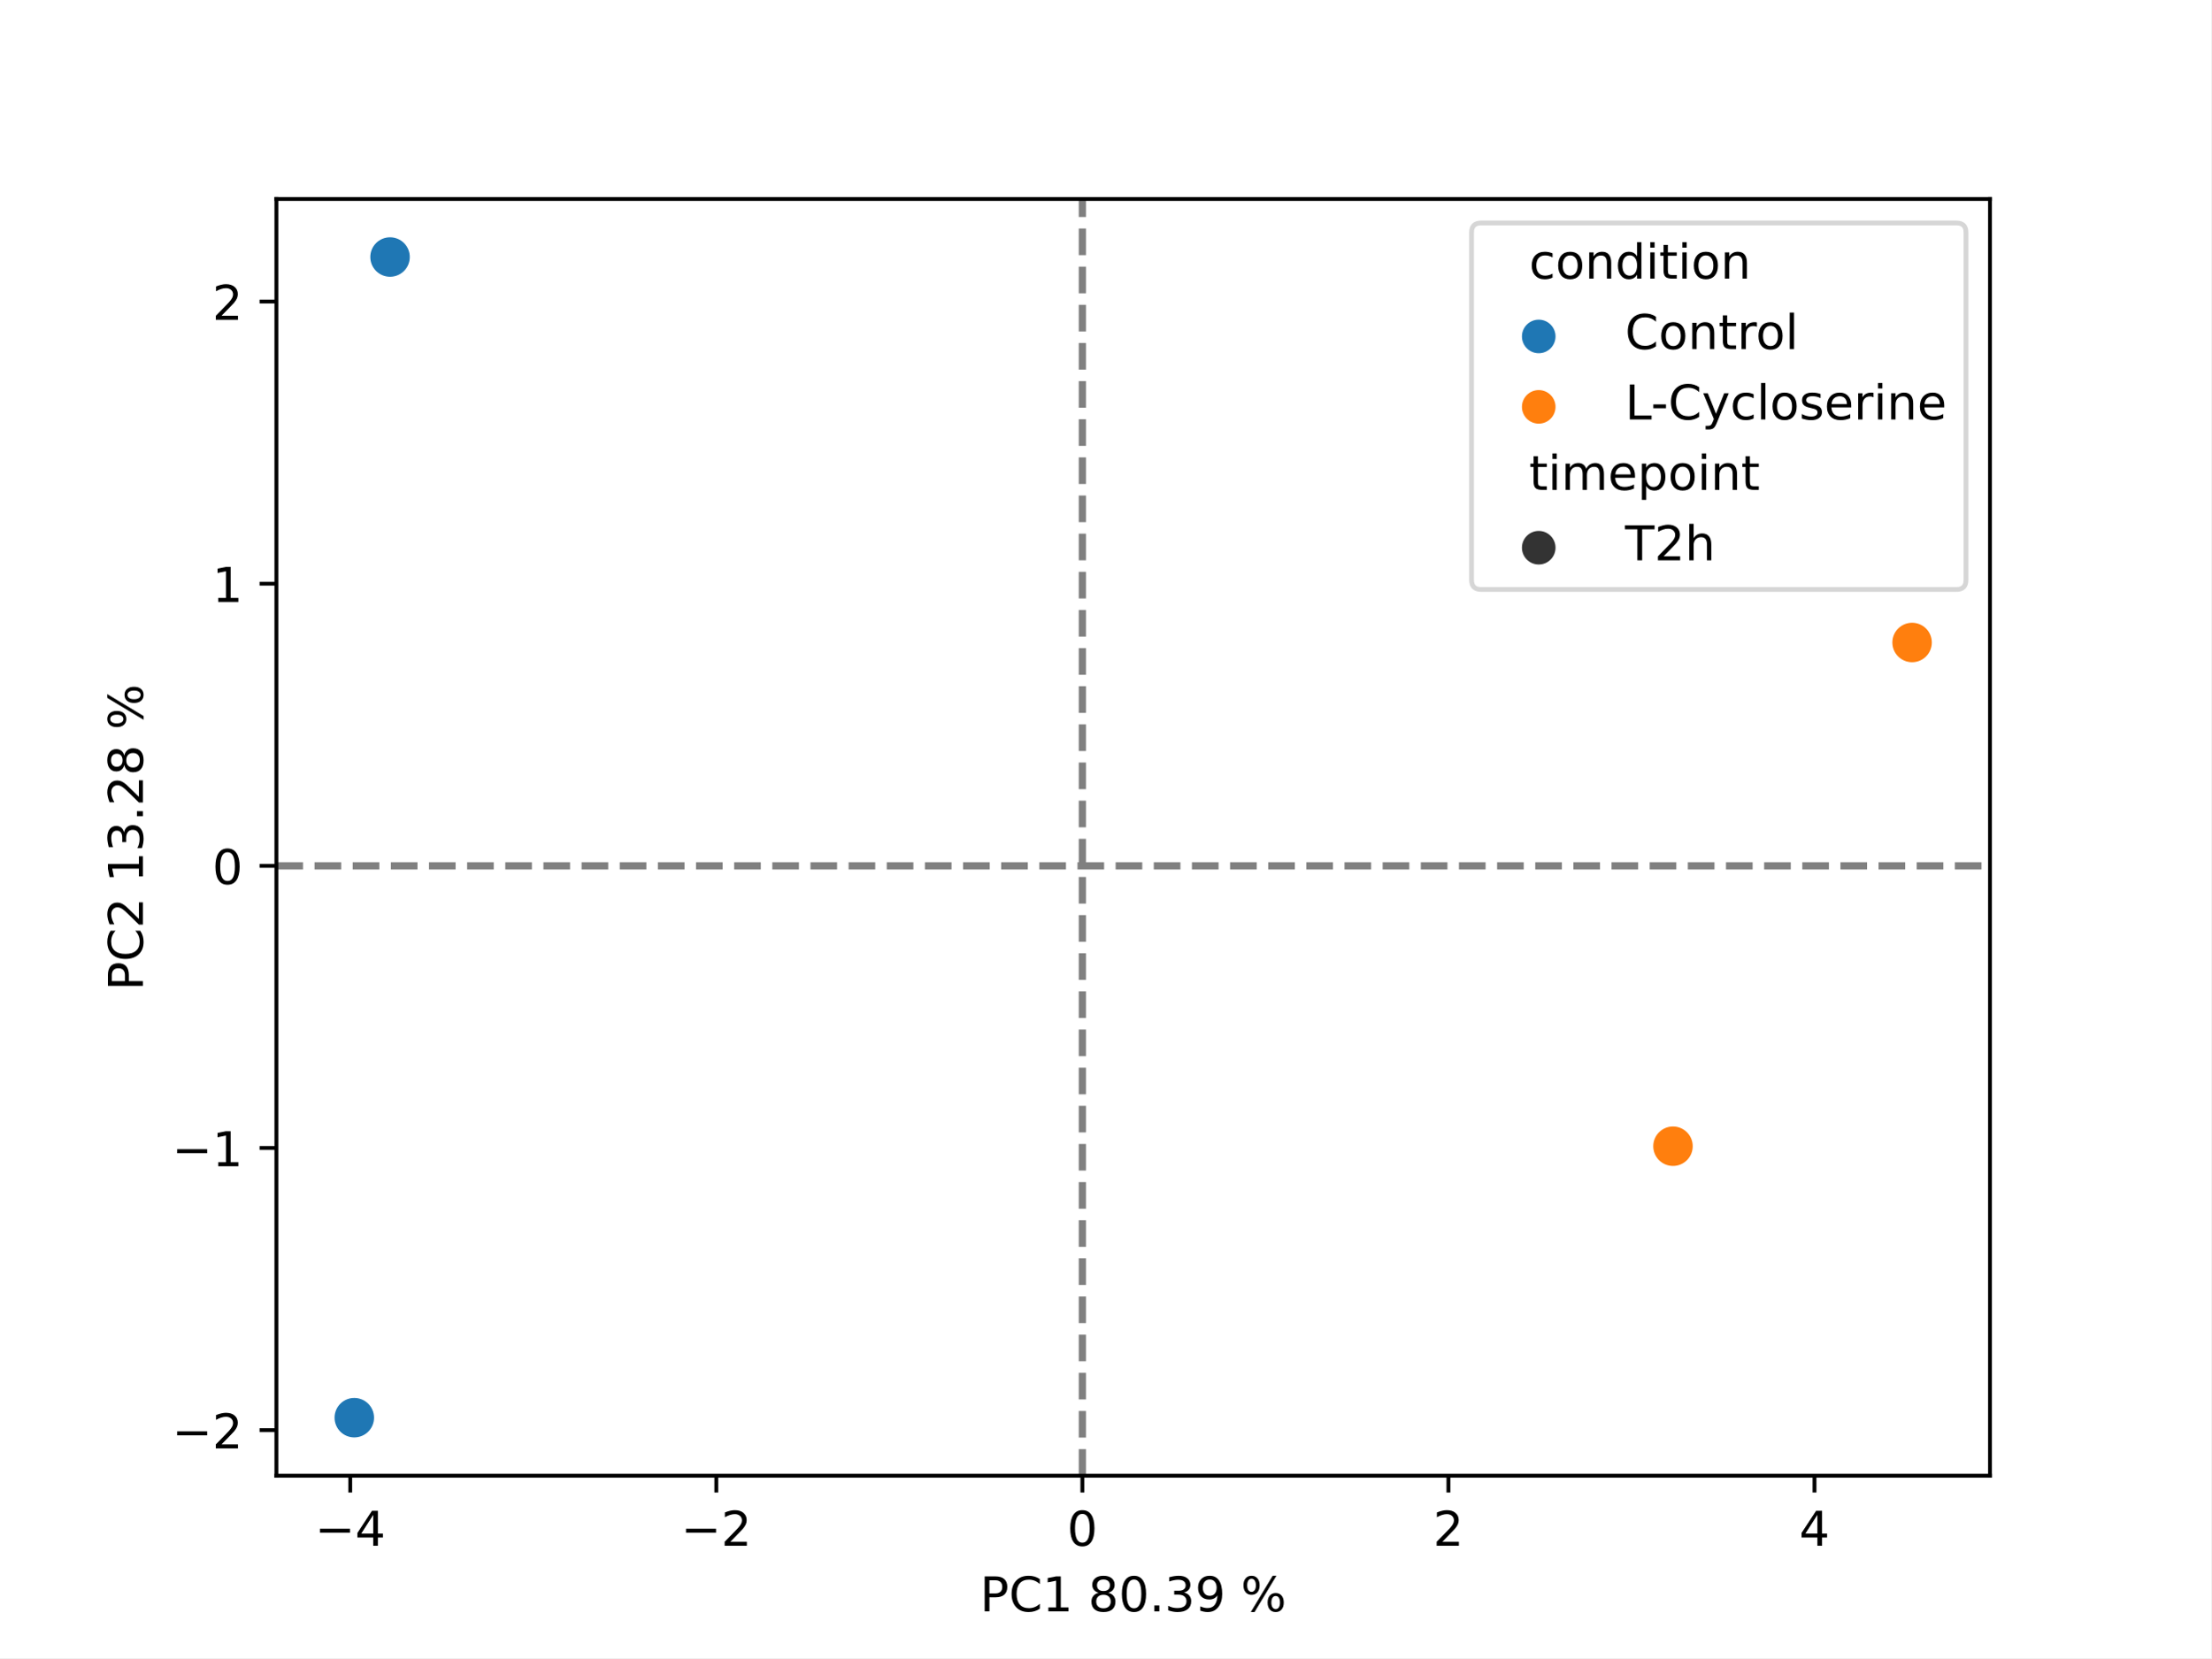
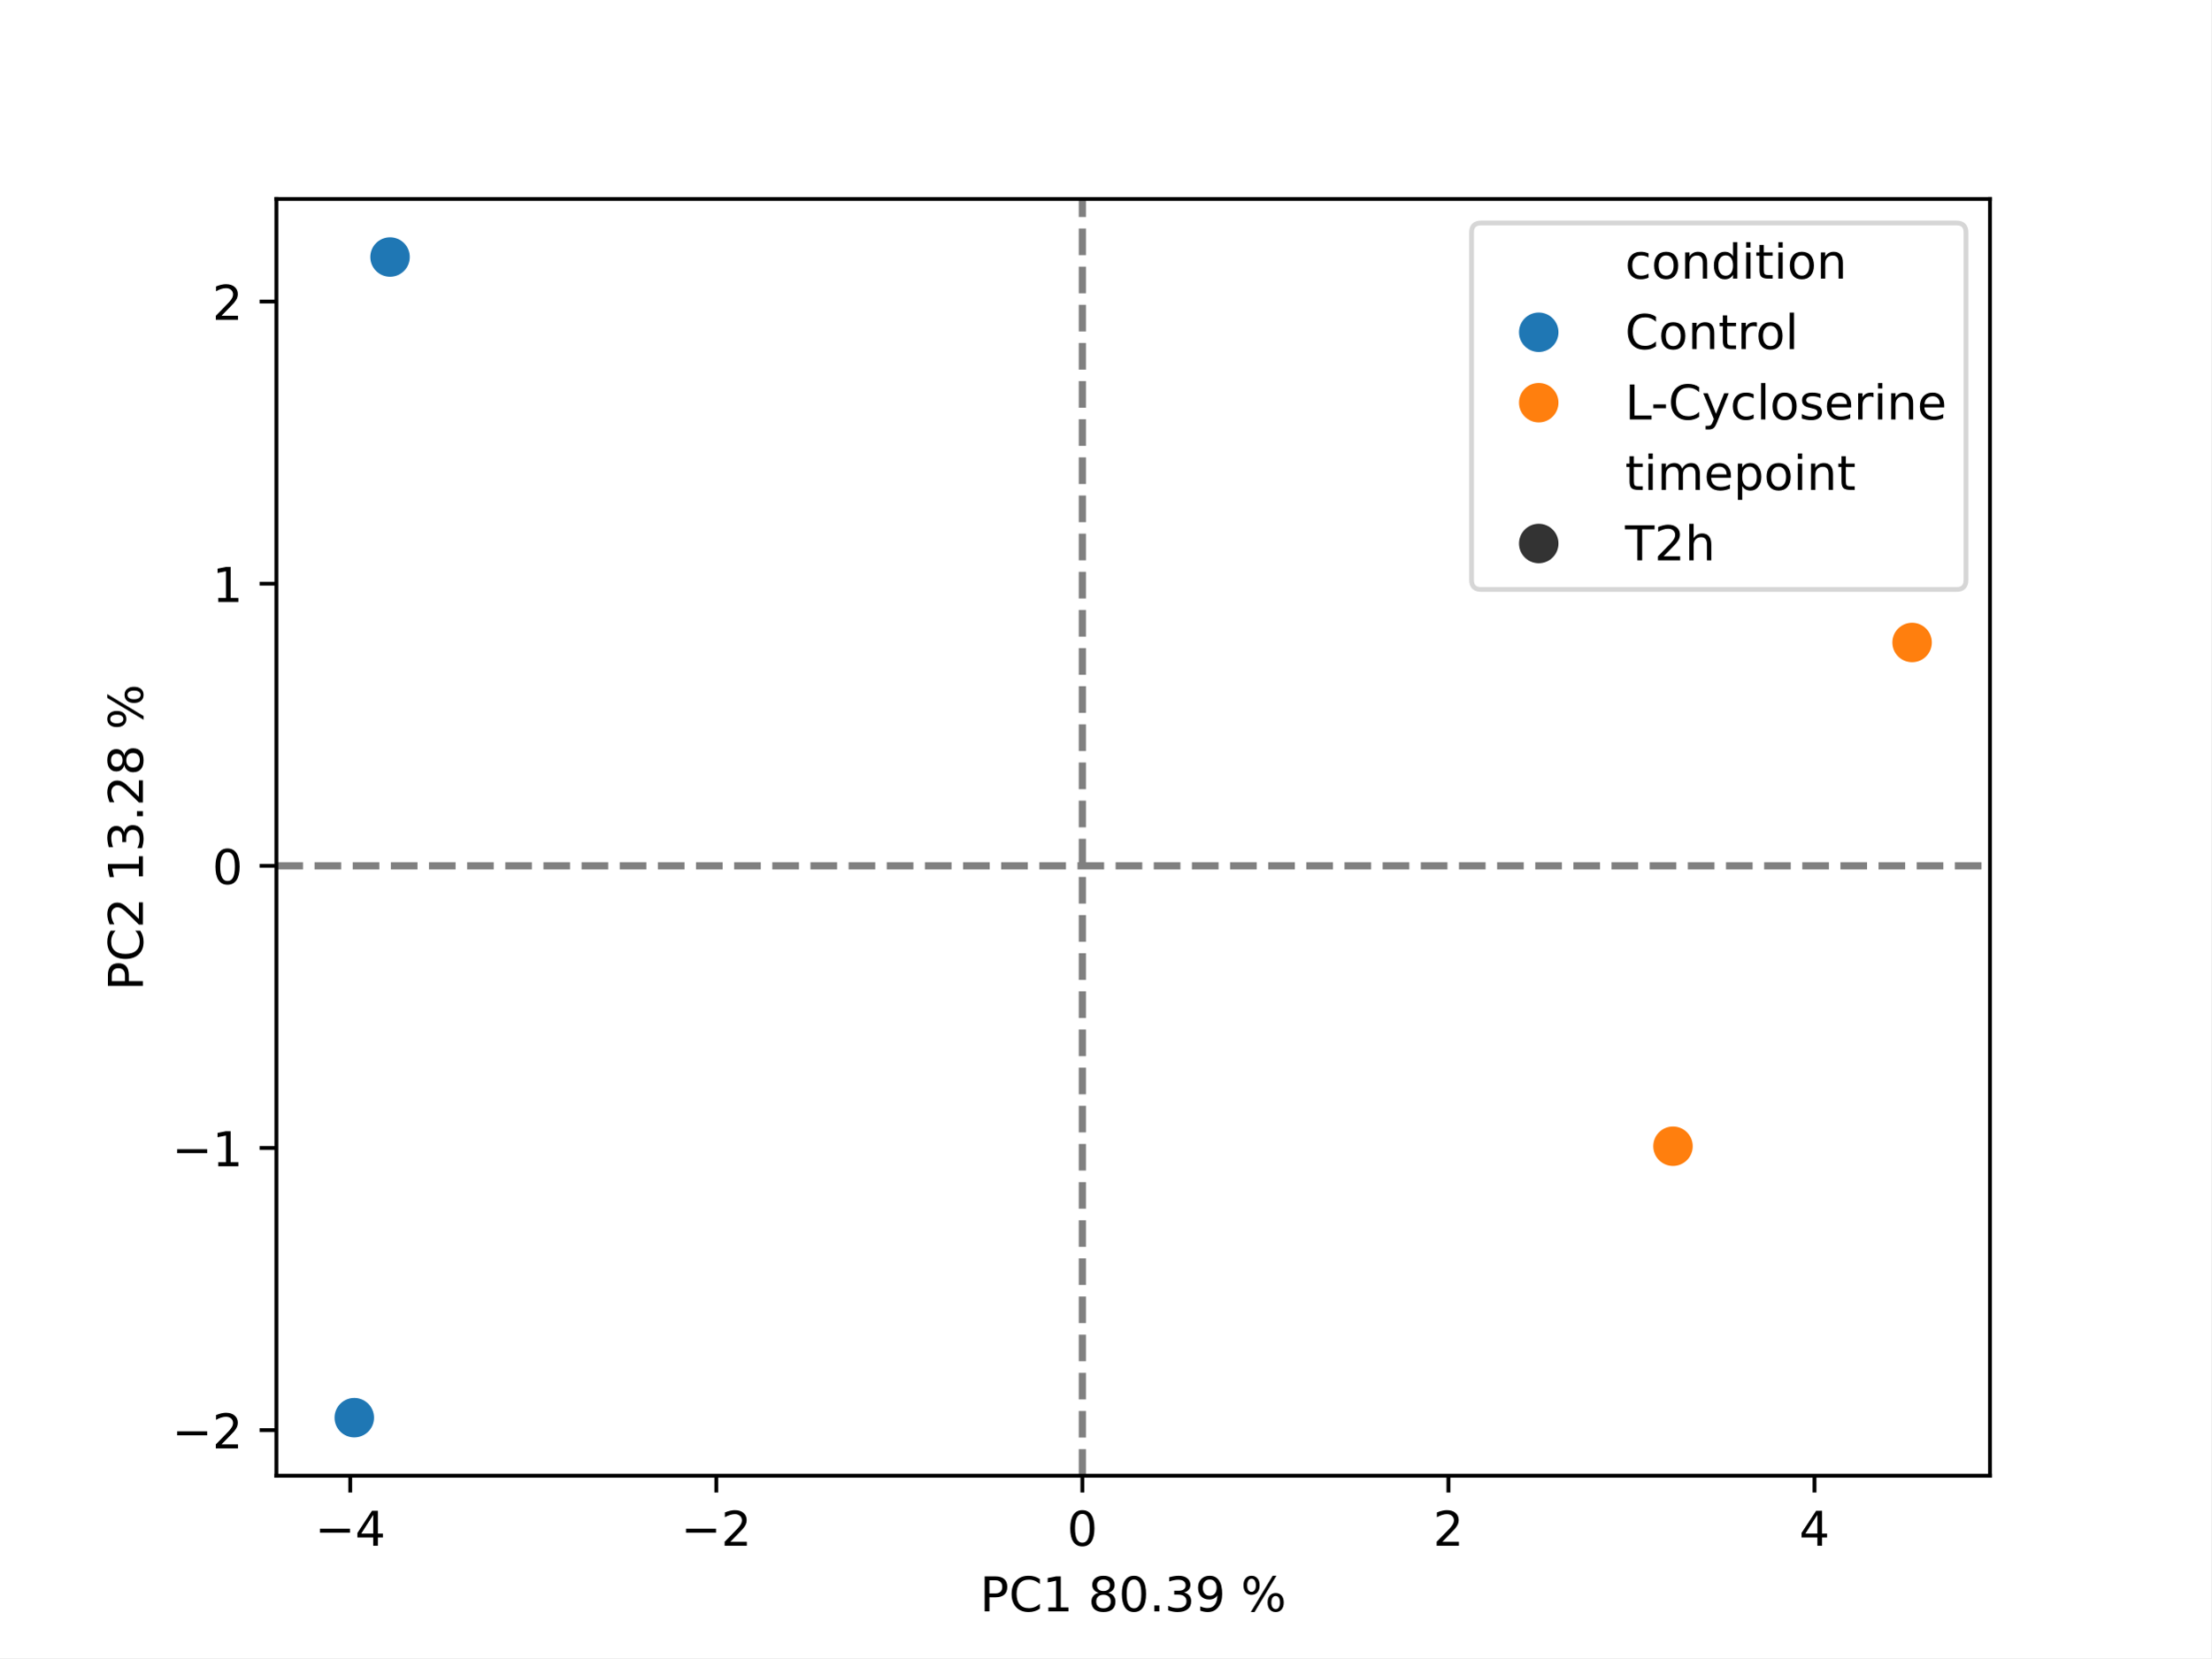
<svg xmlns="http://www.w3.org/2000/svg" xmlns:xlink="http://www.w3.org/1999/xlink" width="460.8pt" height="345.6pt" viewBox="0 0 460.8 345.6" version="1.1">
  <defs>
    <style type="text/css">*{stroke-linejoin: round; stroke-linecap: butt}</style>
  </defs>
  <g id="figure_1">
    <g id="patch_1">
      <path d="M 0 345.6  L 460.8 345.6  L 460.8 0  L 0 0  z " style="fill: #ffffff" />
    </g>
    <g id="axes_1">
      <g id="patch_2">
        <path d="M 57.6 307.584  L 414.72 307.584  L 414.72 41.472  L 57.6 41.472  z " style="fill: #ffffff" />
      </g>
-       <g id="PathCollection_1" />
-       <g id="PathCollection_2" />
-       <g id="PathCollection_3" />
      <g id="line2d_1">
-         <path d="M 57.6 180.469  L 414.72 180.469  " clip-path="url(#pad1d41484e)" style="fill: none; stroke-dasharray: 5.55,2.4; stroke-dashoffset: 0; stroke: #808080; stroke-width: 1.5" />
+         <path d="M 57.6 180.469  L 414.72 180.469  " clip-path="url(#p85ff2a3843)" style="fill: none; stroke-dasharray: 5.55,2.4; stroke-dashoffset: 0; stroke: #808080; stroke-width: 1.5" />
      </g>
      <g id="line2d_2">
-         <path d="M 225.565 307.584  L 225.565 41.472  " clip-path="url(#pad1d41484e)" style="fill: none; stroke-dasharray: 5.55,2.4; stroke-dashoffset: 0; stroke: #808080; stroke-width: 1.5" />
+         <path d="M 225.565 307.584  L 225.565 41.472  " clip-path="url(#p85ff2a3843)" style="fill: none; stroke-dasharray: 5.55,2.4; stroke-dashoffset: 0; stroke: #808080; stroke-width: 1.5" />
      </g>
      <g id="matplotlib.axis_1">
        <g id="xtick_1">
          <g id="line2d_3">
            <defs>
-               <path id="mb02fae8d53" d="M 0 0  L 0 3.5  " style="stroke: #000000; stroke-width: 0.8" />
-             </defs>
-             <g>
-               <use xlink:href="#mb02fae8d53" x="72.985" y="307.584" style="stroke: #000000; stroke-width: 0.8" />
+               <path id="m3ea6beabf7" d="M 0 0  L 0 3.5  " style="stroke: #000000; stroke-width: 0.8" />
+             </defs>
+             <g>
+               <use xlink:href="#m3ea6beabf7" x="72.985" y="307.584" style="stroke: #000000; stroke-width: 0.8" />
            </g>
          </g>
          <g id="text_1">
            <g transform="translate(65.61363 322.1824) scale(0.1 -0.1)">
              <defs>
                <path id="DejaVuSans-2212" d="M 678 2272  L 4684 2272  L 4684 1741  L 678 1741  L 678 2272  z " transform="scale(0.015625)" />
                <path id="DejaVuSans-34" d="M 2419 4116  L 825 1625  L 2419 1625  L 2419 4116  z M 2253 4666  L 3047 4666  L 3047 1625  L 3713 1625  L 3713 1100  L 3047 1100  L 3047 0  L 2419 0  L 2419 1100  L 313 1100  L 313 1709  L 2253 4666  z " transform="scale(0.015625)" />
              </defs>
              <use xlink:href="#DejaVuSans-2212" />
              <use xlink:href="#DejaVuSans-34" x="83.789" />
            </g>
          </g>
        </g>
        <g id="xtick_2">
          <g id="line2d_4">
            <g>
-               <use xlink:href="#mb02fae8d53" x="149.275" y="307.584" style="stroke: #000000; stroke-width: 0.8" />
+               <use xlink:href="#m3ea6beabf7" x="149.275" y="307.584" style="stroke: #000000; stroke-width: 0.8" />
            </g>
          </g>
          <g id="text_2">
            <g transform="translate(141.904 322.1824) scale(0.1 -0.1)">
              <defs>
                <path id="DejaVuSans-32" d="M 1228 531  L 3431 531  L 3431 0  L 469 0  L 469 531  Q 828 903 1448 1529  Q 2069 2156 2228 2338  Q 2531 2678 2651 2914  Q 2772 3150 2772 3378  Q 2772 3750 2511 3984  Q 2250 4219 1831 4219  Q 1534 4219 1204 4116  Q 875 4013 500 3803  L 500 4441  Q 881 4594 1212 4672  Q 1544 4750 1819 4750  Q 2544 4750 2975 4387  Q 3406 4025 3406 3419  Q 3406 3131 3298 2873  Q 3191 2616 2906 2266  Q 2828 2175 2409 1742  Q 1991 1309 1228 531  z " transform="scale(0.015625)" />
              </defs>
              <use xlink:href="#DejaVuSans-2212" />
              <use xlink:href="#DejaVuSans-32" x="83.789" />
            </g>
          </g>
        </g>
        <g id="xtick_3">
          <g id="line2d_5">
            <g>
-               <use xlink:href="#mb02fae8d53" x="225.565" y="307.584" style="stroke: #000000; stroke-width: 0.8" />
+               <use xlink:href="#m3ea6beabf7" x="225.565" y="307.584" style="stroke: #000000; stroke-width: 0.8" />
            </g>
          </g>
          <g id="text_3">
            <g transform="translate(222.3842 322.1824) scale(0.1 -0.1)">
              <defs>
                <path id="DejaVuSans-30" d="M 2034 4250  Q 1547 4250 1301 3770  Q 1056 3291 1056 2328  Q 1056 1369 1301 889  Q 1547 409 2034 409  Q 2525 409 2770 889  Q 3016 1369 3016 2328  Q 3016 3291 2770 3770  Q 2525 4250 2034 4250  z M 2034 4750  Q 2819 4750 3233 4129  Q 3647 3509 3647 2328  Q 3647 1150 3233 529  Q 2819 -91 2034 -91  Q 1250 -91 836 529  Q 422 1150 422 2328  Q 422 3509 836 4129  Q 1250 4750 2034 4750  z " transform="scale(0.015625)" />
              </defs>
              <use xlink:href="#DejaVuSans-30" />
            </g>
          </g>
        </g>
        <g id="xtick_4">
          <g id="line2d_6">
            <g>
-               <use xlink:href="#mb02fae8d53" x="301.856" y="307.584" style="stroke: #000000; stroke-width: 0.8" />
+               <use xlink:href="#m3ea6beabf7" x="301.856" y="307.584" style="stroke: #000000; stroke-width: 0.8" />
            </g>
          </g>
          <g id="text_4">
            <g transform="translate(298.6745 322.1824) scale(0.1 -0.1)">
              <use xlink:href="#DejaVuSans-32" />
            </g>
          </g>
        </g>
        <g id="xtick_5">
          <g id="line2d_7">
            <g>
-               <use xlink:href="#mb02fae8d53" x="378.146" y="307.584" style="stroke: #000000; stroke-width: 0.8" />
+               <use xlink:href="#m3ea6beabf7" x="378.146" y="307.584" style="stroke: #000000; stroke-width: 0.8" />
            </g>
          </g>
          <g id="text_5">
            <g transform="translate(374.9649 322.1824) scale(0.1 -0.1)">
              <use xlink:href="#DejaVuSans-34" />
            </g>
          </g>
        </g>
        <g id="text_6">
          <g transform="translate(204.2295 335.8606) scale(0.1 -0.1)">
            <defs>
              <path id="DejaVuSans-50" d="M 1259 4147  L 1259 2394  L 2053 2394  Q 2494 2394 2734 2622  Q 2975 2850 2975 3272  Q 2975 3691 2734 3919  Q 2494 4147 2053 4147  L 1259 4147  z M 628 4666  L 2053 4666  Q 2838 4666 3239 4311  Q 3641 3956 3641 3272  Q 3641 2581 3239 2228  Q 2838 1875 2053 1875  L 1259 1875  L 1259 0  L 628 0  L 628 4666  z " transform="scale(0.015625)" />
              <path id="DejaVuSans-43" d="M 4122 4306  L 4122 3641  Q 3803 3938 3442 4084  Q 3081 4231 2675 4231  Q 1875 4231 1450 3742  Q 1025 3253 1025 2328  Q 1025 1406 1450 917  Q 1875 428 2675 428  Q 3081 428 3442 575  Q 3803 722 4122 1019  L 4122 359  Q 3791 134 3420 21  Q 3050 -91 2638 -91  Q 1578 -91 968 557  Q 359 1206 359 2328  Q 359 3453 968 4101  Q 1578 4750 2638 4750  Q 3056 4750 3426 4639  Q 3797 4528 4122 4306  z " transform="scale(0.015625)" />
              <path id="DejaVuSans-31" d="M 794 531  L 1825 531  L 1825 4091  L 703 3866  L 703 4441  L 1819 4666  L 2450 4666  L 2450 531  L 3481 531  L 3481 0  L 794 0  L 794 531  z " transform="scale(0.015625)" />
              <path id="DejaVuSans-20" transform="scale(0.015625)" />
              <path id="DejaVuSans-38" d="M 2034 2216  Q 1584 2216 1326 1975  Q 1069 1734 1069 1313  Q 1069 891 1326 650  Q 1584 409 2034 409  Q 2484 409 2743 651  Q 3003 894 3003 1313  Q 3003 1734 2745 1975  Q 2488 2216 2034 2216  z M 1403 2484  Q 997 2584 770 2862  Q 544 3141 544 3541  Q 544 4100 942 4425  Q 1341 4750 2034 4750  Q 2731 4750 3128 4425  Q 3525 4100 3525 3541  Q 3525 3141 3298 2862  Q 3072 2584 2669 2484  Q 3125 2378 3379 2068  Q 3634 1759 3634 1313  Q 3634 634 3220 271  Q 2806 -91 2034 -91  Q 1263 -91 848 271  Q 434 634 434 1313  Q 434 1759 690 2068  Q 947 2378 1403 2484  z M 1172 3481  Q 1172 3119 1398 2916  Q 1625 2713 2034 2713  Q 2441 2713 2670 2916  Q 2900 3119 2900 3481  Q 2900 3844 2670 4047  Q 2441 4250 2034 4250  Q 1625 4250 1398 4047  Q 1172 3844 1172 3481  z " transform="scale(0.015625)" />
              <path id="DejaVuSans-2e" d="M 684 794  L 1344 794  L 1344 0  L 684 0  L 684 794  z " transform="scale(0.015625)" />
              <path id="DejaVuSans-33" d="M 2597 2516  Q 3050 2419 3304 2112  Q 3559 1806 3559 1356  Q 3559 666 3084 287  Q 2609 -91 1734 -91  Q 1441 -91 1130 -33  Q 819 25 488 141  L 488 750  Q 750 597 1062 519  Q 1375 441 1716 441  Q 2309 441 2620 675  Q 2931 909 2931 1356  Q 2931 1769 2642 2001  Q 2353 2234 1838 2234  L 1294 2234  L 1294 2753  L 1863 2753  Q 2328 2753 2575 2939  Q 2822 3125 2822 3475  Q 2822 3834 2567 4026  Q 2313 4219 1838 4219  Q 1578 4219 1281 4162  Q 984 4106 628 3988  L 628 4550  Q 988 4650 1302 4700  Q 1616 4750 1894 4750  Q 2613 4750 3031 4423  Q 3450 4097 3450 3541  Q 3450 3153 3228 2886  Q 3006 2619 2597 2516  z " transform="scale(0.015625)" />
              <path id="DejaVuSans-39" d="M 703 97  L 703 672  Q 941 559 1184 500  Q 1428 441 1663 441  Q 2288 441 2617 861  Q 2947 1281 2994 2138  Q 2813 1869 2534 1725  Q 2256 1581 1919 1581  Q 1219 1581 811 2004  Q 403 2428 403 3163  Q 403 3881 828 4315  Q 1253 4750 1959 4750  Q 2769 4750 3195 4129  Q 3622 3509 3622 2328  Q 3622 1225 3098 567  Q 2575 -91 1691 -91  Q 1453 -91 1209 -44  Q 966 3 703 97  z M 1959 2075  Q 2384 2075 2632 2365  Q 2881 2656 2881 3163  Q 2881 3666 2632 3958  Q 2384 4250 1959 4250  Q 1534 4250 1286 3958  Q 1038 3666 1038 3163  Q 1038 2656 1286 2365  Q 1534 2075 1959 2075  z " transform="scale(0.015625)" />
              <path id="DejaVuSans-25" d="M 4653 2053  Q 4381 2053 4226 1822  Q 4072 1591 4072 1178  Q 4072 772 4226 539  Q 4381 306 4653 306  Q 4919 306 5073 539  Q 5228 772 5228 1178  Q 5228 1588 5073 1820  Q 4919 2053 4653 2053  z M 4653 2450  Q 5147 2450 5437 2106  Q 5728 1763 5728 1178  Q 5728 594 5436 251  Q 5144 -91 4653 -91  Q 4153 -91 3862 251  Q 3572 594 3572 1178  Q 3572 1766 3864 2108  Q 4156 2450 4653 2450  z M 1428 4353  Q 1159 4353 1004 4120  Q 850 3888 850 3481  Q 850 3069 1003 2837  Q 1156 2606 1428 2606  Q 1700 2606 1854 2837  Q 2009 3069 2009 3481  Q 2009 3884 1853 4118  Q 1697 4353 1428 4353  z M 4250 4750  L 4750 4750  L 1831 -91  L 1331 -91  L 4250 4750  z M 1428 4750  Q 1922 4750 2215 4408  Q 2509 4066 2509 3481  Q 2509 2891 2217 2550  Q 1925 2209 1428 2209  Q 931 2209 642 2551  Q 353 2894 353 3481  Q 353 4063 643 4406  Q 934 4750 1428 4750  z " transform="scale(0.015625)" />
            </defs>
            <use xlink:href="#DejaVuSans-50" />
            <use xlink:href="#DejaVuSans-43" x="60.303" />
            <use xlink:href="#DejaVuSans-31" x="130.127" />
            <use xlink:href="#DejaVuSans-20" x="193.75" />
            <use xlink:href="#DejaVuSans-38" x="225.537" />
            <use xlink:href="#DejaVuSans-30" x="289.16" />
            <use xlink:href="#DejaVuSans-2e" x="352.783" />
            <use xlink:href="#DejaVuSans-33" x="384.57" />
            <use xlink:href="#DejaVuSans-39" x="448.193" />
            <use xlink:href="#DejaVuSans-20" x="511.816" />
            <use xlink:href="#DejaVuSans-25" x="543.604" />
          </g>
        </g>
      </g>
      <g id="matplotlib.axis_2">
        <g id="ytick_1">
          <g id="line2d_8">
            <defs>
-               <path id="m8c69413d52" d="M 0 0  L -3.5 0  " style="stroke: #000000; stroke-width: 0.8" />
-             </defs>
-             <g>
-               <use xlink:href="#m8c69413d52" x="57.6" y="298.091" style="stroke: #000000; stroke-width: 0.8" />
+               <path id="m13e394f620" d="M 0 0  L -3.5 0  " style="stroke: #000000; stroke-width: 0.8" />
+             </defs>
+             <g>
+               <use xlink:href="#m13e394f620" x="57.6" y="298.091" style="stroke: #000000; stroke-width: 0.8" />
            </g>
          </g>
          <g id="text_7">
            <g transform="translate(35.85781 301.8904) scale(0.1 -0.1)">
              <use xlink:href="#DejaVuSans-2212" />
              <use xlink:href="#DejaVuSans-32" x="83.789" />
            </g>
          </g>
        </g>
        <g id="ytick_2">
          <g id="line2d_9">
            <g>
-               <use xlink:href="#m8c69413d52" x="57.6" y="239.28" style="stroke: #000000; stroke-width: 0.8" />
+               <use xlink:href="#m13e394f620" x="57.6" y="239.28" style="stroke: #000000; stroke-width: 0.8" />
            </g>
          </g>
          <g id="text_8">
            <g transform="translate(35.85781 243.0793) scale(0.1 -0.1)">
              <use xlink:href="#DejaVuSans-2212" />
              <use xlink:href="#DejaVuSans-31" x="83.789" />
            </g>
          </g>
        </g>
        <g id="ytick_3">
          <g id="line2d_10">
            <g>
-               <use xlink:href="#m8c69413d52" x="57.6" y="180.469" style="stroke: #000000; stroke-width: 0.8" />
+               <use xlink:href="#m13e394f620" x="57.6" y="180.469" style="stroke: #000000; stroke-width: 0.8" />
            </g>
          </g>
          <g id="text_9">
            <g transform="translate(44.2375 184.2682) scale(0.1 -0.1)">
              <use xlink:href="#DejaVuSans-30" />
            </g>
          </g>
        </g>
        <g id="ytick_4">
          <g id="line2d_11">
            <g>
-               <use xlink:href="#m8c69413d52" x="57.6" y="121.658" style="stroke: #000000; stroke-width: 0.8" />
+               <use xlink:href="#m13e394f620" x="57.6" y="121.658" style="stroke: #000000; stroke-width: 0.8" />
            </g>
          </g>
          <g id="text_10">
            <g transform="translate(44.2375 125.4572) scale(0.1 -0.1)">
              <use xlink:href="#DejaVuSans-31" />
            </g>
          </g>
        </g>
        <g id="ytick_5">
          <g id="line2d_12">
            <g>
-               <use xlink:href="#m8c69413d52" x="57.6" y="62.847" style="stroke: #000000; stroke-width: 0.8" />
+               <use xlink:href="#m13e394f620" x="57.6" y="62.847" style="stroke: #000000; stroke-width: 0.8" />
            </g>
          </g>
          <g id="text_11">
            <g transform="translate(44.2375 66.64608) scale(0.1 -0.1)">
              <use xlink:href="#DejaVuSans-32" />
            </g>
          </g>
        </g>
        <g id="text_12">
          <g transform="translate(29.77812 206.4585) rotate(-90) scale(0.1 -0.1)">
            <use xlink:href="#DejaVuSans-50" />
            <use xlink:href="#DejaVuSans-43" x="60.303" />
            <use xlink:href="#DejaVuSans-32" x="130.127" />
            <use xlink:href="#DejaVuSans-20" x="193.75" />
            <use xlink:href="#DejaVuSans-31" x="225.537" />
            <use xlink:href="#DejaVuSans-33" x="289.16" />
            <use xlink:href="#DejaVuSans-2e" x="352.783" />
            <use xlink:href="#DejaVuSans-32" x="384.57" />
            <use xlink:href="#DejaVuSans-38" x="448.193" />
            <use xlink:href="#DejaVuSans-20" x="511.816" />
            <use xlink:href="#DejaVuSans-25" x="543.604" />
          </g>
        </g>
      </g>
      <g id="patch_3">
        <path d="M 57.6 307.584  L 57.6 41.472  " style="fill: none; stroke: #000000; stroke-width: 0.8; stroke-linejoin: miter; stroke-linecap: square" />
      </g>
      <g id="patch_4">
        <path d="M 414.72 307.584  L 414.72 41.472  " style="fill: none; stroke: #000000; stroke-width: 0.8; stroke-linejoin: miter; stroke-linecap: square" />
      </g>
      <g id="patch_5">
        <path d="M 57.6 307.584  L 414.72 307.584  " style="fill: none; stroke: #000000; stroke-width: 0.8; stroke-linejoin: miter; stroke-linecap: square" />
      </g>
      <g id="patch_6">
        <path d="M 57.6 41.472  L 414.72 41.472  " style="fill: none; stroke: #000000; stroke-width: 0.8; stroke-linejoin: miter; stroke-linecap: square" />
      </g>
-       <g id="PathCollection_4">
-         <path d="M 81.284 58.04  C 82.47 58.04 83.608 57.569 84.447 56.73  C 85.285 55.892 85.756 54.754 85.756 53.568  C 85.756 52.382 85.285 51.244 84.447 50.406  C 83.608 49.567 82.47 49.096 81.284 49.096  C 80.098 49.096 78.961 49.567 78.122 50.406  C 77.283 51.244 76.812 52.382 76.812 53.568  C 76.812 54.754 77.283 55.892 78.122 56.73  C 78.961 57.569 80.098 58.04 81.284 58.04  z " clip-path="url(#pad1d41484e)" style="fill: #1f77b4; stroke: #ffffff; stroke-width: 0.716" />
-         <path d="M 73.833 299.96  C 75.019 299.96 76.156 299.489 76.995 298.65  C 77.834 297.812 78.305 296.674 78.305 295.488  C 78.305 294.302 77.834 293.164 76.995 292.326  C 76.156 291.487 75.019 291.016 73.833 291.016  C 72.647 291.016 71.509 291.487 70.67 292.326  C 69.832 293.164 69.361 294.302 69.361 295.488  C 69.361 296.674 69.832 297.812 70.67 298.65  C 71.509 299.489 72.647 299.96 73.833 299.96  z " clip-path="url(#pad1d41484e)" style="fill: #1f77b4; stroke: #ffffff; stroke-width: 0.716" />
-         <path d="M 348.657 243.379  C 349.843 243.379 350.981 242.908 351.82 242.069  C 352.658 241.23 353.129 240.093 353.129 238.907  C 353.129 237.721 352.658 236.583 351.82 235.744  C 350.981 234.906 349.843 234.434 348.657 234.434  C 347.471 234.434 346.334 234.906 345.495 235.744  C 344.656 236.583 344.185 237.721 344.185 238.907  C 344.185 240.093 344.656 241.23 345.495 242.069  C 346.334 242.908 347.471 243.379 348.657 243.379  z " clip-path="url(#pad1d41484e)" style="fill: #ff7f0e; stroke: #ffffff; stroke-width: 0.716" />
-         <path d="M 398.487 138.386  C 399.673 138.386 400.811 137.914 401.65 137.076  C 402.488 136.237 402.959 135.099 402.959 133.913  C 402.959 132.727 402.488 131.59 401.65 130.751  C 400.811 129.913 399.673 129.441 398.487 129.441  C 397.301 129.441 396.164 129.913 395.325 130.751  C 394.486 131.59 394.015 132.727 394.015 133.913  C 394.015 135.099 394.486 136.237 395.325 137.076  C 396.164 137.914 397.301 138.386 398.487 138.386  z " clip-path="url(#pad1d41484e)" style="fill: #ff7f0e; stroke: #ffffff; stroke-width: 0.716" />
-       </g>
+       <g id="PathCollection_1">
+         <path d="M 81.284 58.04  C 82.47 58.04 83.608 57.569 84.447 56.73  C 85.285 55.892 85.756 54.754 85.756 53.568  C 85.756 52.382 85.285 51.244 84.447 50.406  C 83.608 49.567 82.47 49.096 81.284 49.096  C 80.098 49.096 78.961 49.567 78.122 50.406  C 77.283 51.244 76.812 52.382 76.812 53.568  C 76.812 54.754 77.283 55.892 78.122 56.73  C 78.961 57.569 80.098 58.04 81.284 58.04  z " clip-path="url(#p85ff2a3843)" style="fill: #1f77b4; stroke: #ffffff; stroke-width: 0.716" />
+         <path d="M 73.833 299.96  C 75.019 299.96 76.156 299.489 76.995 298.65  C 77.834 297.812 78.305 296.674 78.305 295.488  C 78.305 294.302 77.834 293.164 76.995 292.326  C 76.156 291.487 75.019 291.016 73.833 291.016  C 72.647 291.016 71.509 291.487 70.67 292.326  C 69.832 293.164 69.361 294.302 69.361 295.488  C 69.361 296.674 69.832 297.812 70.67 298.65  C 71.509 299.489 72.647 299.96 73.833 299.96  z " clip-path="url(#p85ff2a3843)" style="fill: #1f77b4; stroke: #ffffff; stroke-width: 0.716" />
+         <path d="M 348.657 243.379  C 349.843 243.379 350.981 242.908 351.82 242.069  C 352.658 241.23 353.129 240.093 353.129 238.907  C 353.129 237.721 352.658 236.583 351.82 235.744  C 350.981 234.906 349.843 234.434 348.657 234.434  C 347.471 234.434 346.334 234.906 345.495 235.744  C 344.656 236.583 344.185 237.721 344.185 238.907  C 344.185 240.093 344.656 241.23 345.495 242.069  C 346.334 242.908 347.471 243.379 348.657 243.379  z " clip-path="url(#p85ff2a3843)" style="fill: #ff7f0e; stroke: #ffffff; stroke-width: 0.716" />
+         <path d="M 398.487 138.386  C 399.673 138.386 400.811 137.914 401.65 137.076  C 402.488 136.237 402.959 135.099 402.959 133.913  C 402.959 132.727 402.488 131.59 401.65 130.751  C 400.811 129.913 399.673 129.441 398.487 129.441  C 397.301 129.441 396.164 129.913 395.325 130.751  C 394.486 131.59 394.015 132.727 394.015 133.913  C 394.015 135.099 394.486 136.237 395.325 137.076  C 396.164 137.914 397.301 138.386 398.487 138.386  z " clip-path="url(#p85ff2a3843)" style="fill: #ff7f0e; stroke: #ffffff; stroke-width: 0.716" />
+       </g>
+       <g id="line2d_13" />
+       <g id="line2d_14" />
+       <g id="line2d_15" />
+       <g id="line2d_16" />
+       <g id="line2d_17" />
      <g id="legend_1">
        <g id="patch_7">
          <path d="M 308.676 122.863  L 407.72 122.863  Q 409.72 122.863 409.72 120.863  L 409.72 48.472  Q 409.72 46.472 407.72 46.472  L 308.676 46.472  Q 306.676 46.472 306.676 48.472  L 306.676 120.863  Q 306.676 122.863 308.676 122.863  z " style="fill: #ffffff; opacity: 0.8; stroke: #cccccc; stroke-linejoin: miter" />
        </g>
+         <g id="line2d_18" />
        <g id="text_13">
-           <g transform="translate(318.6762 58.07044) scale(0.1 -0.1)">
+           <g transform="translate(338.6762 58.07044) scale(0.1 -0.1)">
            <defs>
              <path id="DejaVuSans-63" d="M 3122 3366  L 3122 2828  Q 2878 2963 2633 3030  Q 2388 3097 2138 3097  Q 1578 3097 1268 2742  Q 959 2388 959 1747  Q 959 1106 1268 751  Q 1578 397 2138 397  Q 2388 397 2633 464  Q 2878 531 3122 666  L 3122 134  Q 2881 22 2623 -34  Q 2366 -91 2075 -91  Q 1284 -91 818 406  Q 353 903 353 1747  Q 353 2603 823 3093  Q 1294 3584 2113 3584  Q 2378 3584 2631 3529  Q 2884 3475 3122 3366  z " transform="scale(0.015625)" />
              <path id="DejaVuSans-6f" d="M 1959 3097  Q 1497 3097 1228 2736  Q 959 2375 959 1747  Q 959 1119 1226 758  Q 1494 397 1959 397  Q 2419 397 2687 759  Q 2956 1122 2956 1747  Q 2956 2369 2687 2733  Q 2419 3097 1959 3097  z M 1959 3584  Q 2709 3584 3137 3096  Q 3566 2609 3566 1747  Q 3566 888 3137 398  Q 2709 -91 1959 -91  Q 1206 -91 779 398  Q 353 888 353 1747  Q 353 2609 779 3096  Q 1206 3584 1959 3584  z " transform="scale(0.015625)" />
              <path id="DejaVuSans-6e" d="M 3513 2113  L 3513 0  L 2938 0  L 2938 2094  Q 2938 2591 2744 2837  Q 2550 3084 2163 3084  Q 1697 3084 1428 2787  Q 1159 2491 1159 1978  L 1159 0  L 581 0  L 581 3500  L 1159 3500  L 1159 2956  Q 1366 3272 1645 3428  Q 1925 3584 2291 3584  Q 2894 3584 3203 3211  Q 3513 2838 3513 2113  z " transform="scale(0.015625)" />
              <path id="DejaVuSans-64" d="M 2906 2969  L 2906 4863  L 3481 4863  L 3481 0  L 2906 0  L 2906 525  Q 2725 213 2448 61  Q 2172 -91 1784 -91  Q 1150 -91 751 415  Q 353 922 353 1747  Q 353 2572 751 3078  Q 1150 3584 1784 3584  Q 2172 3584 2448 3432  Q 2725 3281 2906 2969  z M 947 1747  Q 947 1113 1208 752  Q 1469 391 1925 391  Q 2381 391 2643 752  Q 2906 1113 2906 1747  Q 2906 2381 2643 2742  Q 2381 3103 1925 3103  Q 1469 3103 1208 2742  Q 947 2381 947 1747  z " transform="scale(0.015625)" />
              <path id="DejaVuSans-69" d="M 603 3500  L 1178 3500  L 1178 0  L 603 0  L 603 3500  z M 603 4863  L 1178 4863  L 1178 4134  L 603 4134  L 603 4863  z " transform="scale(0.015625)" />
              <path id="DejaVuSans-74" d="M 1172 4494  L 1172 3500  L 2356 3500  L 2356 3053  L 1172 3053  L 1172 1153  Q 1172 725 1289 603  Q 1406 481 1766 481  L 2356 481  L 2356 0  L 1766 0  Q 1100 0 847 248  Q 594 497 594 1153  L 594 3053  L 172 3053  L 172 3500  L 594 3500  L 594 4494  L 1172 4494  z " transform="scale(0.015625)" />
            </defs>
            <use xlink:href="#DejaVuSans-63" />
            <use xlink:href="#DejaVuSans-6f" x="54.98" />
            <use xlink:href="#DejaVuSans-6e" x="116.162" />
            <use xlink:href="#DejaVuSans-64" x="179.541" />
            <use xlink:href="#DejaVuSans-69" x="243.018" />
            <use xlink:href="#DejaVuSans-74" x="270.801" />
            <use xlink:href="#DejaVuSans-69" x="310.01" />
            <use xlink:href="#DejaVuSans-6f" x="337.793" />
            <use xlink:href="#DejaVuSans-6e" x="398.975" />
          </g>
        </g>
-         <g id="PathCollection_5">
+         <g id="line2d_19">
          <defs>
-             <path id="m6f55a678ae" d="M 0 3  C 0.796 3 1.559 2.684 2.121 2.121  C 2.684 1.559 3 0.796 3 0  C 3 -0.796 2.684 -1.559 2.121 -2.121  C 1.559 -2.684 0.796 -3 0 -3  C -0.796 -3 -1.559 -2.684 -2.121 -2.121  C -2.684 -1.559 -3 -0.796 -3 0  C -3 0.796 -2.684 1.559 -2.121 2.121  C -1.559 2.684 -0.796 3 0 3  z " style="stroke: #1f77b4" />
+             <path id="mdacbe097d5" d="M 0 4.472  C 1.186 4.472 2.324 4.001 3.162 3.162  C 4.001 2.324 4.472 1.186 4.472 0  C 4.472 -1.186 4.001 -2.324 3.162 -3.162  C 2.324 -4.001 1.186 -4.472 0 -4.472  C -1.186 -4.472 -2.324 -4.001 -3.162 -3.162  C -4.001 -2.324 -4.472 -1.186 -4.472 0  C -4.472 1.186 -4.001 2.324 -3.162 3.162  C -2.324 4.001 -1.186 4.472 0 4.472  z " style="stroke: #ffffff; stroke-width: 0.716" />
          </defs>
          <g>
-             <use xlink:href="#m6f55a678ae" x="320.676" y="70.124" style="fill: #1f77b4; stroke: #1f77b4" />
+             <use xlink:href="#mdacbe097d5" x="320.676" y="69.249" style="fill: #1f77b4; stroke: #ffffff; stroke-width: 0.716" />
          </g>
        </g>
        <g id="text_14">
          <g transform="translate(338.6762 72.74856) scale(0.1 -0.1)">
            <defs>
              <path id="DejaVuSans-72" d="M 2631 2963  Q 2534 3019 2420 3045  Q 2306 3072 2169 3072  Q 1681 3072 1420 2755  Q 1159 2438 1159 1844  L 1159 0  L 581 0  L 581 3500  L 1159 3500  L 1159 2956  Q 1341 3275 1631 3429  Q 1922 3584 2338 3584  Q 2397 3584 2469 3576  Q 2541 3569 2628 3553  L 2631 2963  z " transform="scale(0.015625)" />
              <path id="DejaVuSans-6c" d="M 603 4863  L 1178 4863  L 1178 0  L 603 0  L 603 4863  z " transform="scale(0.015625)" />
            </defs>
            <use xlink:href="#DejaVuSans-43" />
            <use xlink:href="#DejaVuSans-6f" x="69.824" />
            <use xlink:href="#DejaVuSans-6e" x="131.006" />
            <use xlink:href="#DejaVuSans-74" x="194.385" />
            <use xlink:href="#DejaVuSans-72" x="233.594" />
            <use xlink:href="#DejaVuSans-6f" x="272.457" />
            <use xlink:href="#DejaVuSans-6c" x="333.639" />
          </g>
        </g>
-         <g id="PathCollection_6">
+         <g id="line2d_20">
          <defs>
-             <path id="mdee0fb65b2" d="M 0 3  C 0.796 3 1.559 2.684 2.121 2.121  C 2.684 1.559 3 0.796 3 0  C 3 -0.796 2.684 -1.559 2.121 -2.121  C 1.559 -2.684 0.796 -3 0 -3  C -0.796 -3 -1.559 -2.684 -2.121 -2.121  C -2.684 -1.559 -3 -0.796 -3 0  C -3 0.796 -2.684 1.559 -2.121 2.121  C -1.559 2.684 -0.796 3 0 3  z " style="stroke: #ff7f0e" />
+             <path id="m6dad9dbed9" d="M 0 4.472  C 1.186 4.472 2.324 4.001 3.162 3.162  C 4.001 2.324 4.472 1.186 4.472 0  C 4.472 -1.186 4.001 -2.324 3.162 -3.162  C 2.324 -4.001 1.186 -4.472 0 -4.472  C -1.186 -4.472 -2.324 -4.001 -3.162 -3.162  C -4.001 -2.324 -4.472 -1.186 -4.472 0  C -4.472 1.186 -4.001 2.324 -3.162 3.162  C -2.324 4.001 -1.186 4.472 0 4.472  z " style="stroke: #ffffff; stroke-width: 0.716" />
          </defs>
          <g>
-             <use xlink:href="#mdee0fb65b2" x="320.676" y="84.802" style="fill: #ff7f0e; stroke: #ff7f0e" />
+             <use xlink:href="#m6dad9dbed9" x="320.676" y="83.927" style="fill: #ff7f0e; stroke: #ffffff; stroke-width: 0.716" />
          </g>
        </g>
        <g id="text_15">
          <g transform="translate(338.6762 87.42669) scale(0.1 -0.1)">
            <defs>
              <path id="DejaVuSans-4c" d="M 628 4666  L 1259 4666  L 1259 531  L 3531 531  L 3531 0  L 628 0  L 628 4666  z " transform="scale(0.015625)" />
              <path id="DejaVuSans-2d" d="M 313 2009  L 1997 2009  L 1997 1497  L 313 1497  L 313 2009  z " transform="scale(0.015625)" />
              <path id="DejaVuSans-79" d="M 2059 -325  Q 1816 -950 1584 -1140  Q 1353 -1331 966 -1331  L 506 -1331  L 506 -850  L 844 -850  Q 1081 -850 1212 -737  Q 1344 -625 1503 -206  L 1606 56  L 191 3500  L 800 3500  L 1894 763  L 2988 3500  L 3597 3500  L 2059 -325  z " transform="scale(0.015625)" />
              <path id="DejaVuSans-73" d="M 2834 3397  L 2834 2853  Q 2591 2978 2328 3040  Q 2066 3103 1784 3103  Q 1356 3103 1142 2972  Q 928 2841 928 2578  Q 928 2378 1081 2264  Q 1234 2150 1697 2047  L 1894 2003  Q 2506 1872 2764 1633  Q 3022 1394 3022 966  Q 3022 478 2636 193  Q 2250 -91 1575 -91  Q 1294 -91 989 -36  Q 684 19 347 128  L 347 722  Q 666 556 975 473  Q 1284 391 1588 391  Q 1994 391 2212 530  Q 2431 669 2431 922  Q 2431 1156 2273 1281  Q 2116 1406 1581 1522  L 1381 1569  Q 847 1681 609 1914  Q 372 2147 372 2553  Q 372 3047 722 3315  Q 1072 3584 1716 3584  Q 2034 3584 2315 3537  Q 2597 3491 2834 3397  z " transform="scale(0.015625)" />
              <path id="DejaVuSans-65" d="M 3597 1894  L 3597 1613  L 953 1613  Q 991 1019 1311 708  Q 1631 397 2203 397  Q 2534 397 2845 478  Q 3156 559 3463 722  L 3463 178  Q 3153 47 2828 -22  Q 2503 -91 2169 -91  Q 1331 -91 842 396  Q 353 884 353 1716  Q 353 2575 817 3079  Q 1281 3584 2069 3584  Q 2775 3584 3186 3129  Q 3597 2675 3597 1894  z M 3022 2063  Q 3016 2534 2758 2815  Q 2500 3097 2075 3097  Q 1594 3097 1305 2825  Q 1016 2553 972 2059  L 3022 2063  z " transform="scale(0.015625)" />
            </defs>
            <use xlink:href="#DejaVuSans-4c" />
            <use xlink:href="#DejaVuSans-2d" x="53.963" />
            <use xlink:href="#DejaVuSans-43" x="90.047" />
            <use xlink:href="#DejaVuSans-79" x="159.871" />
            <use xlink:href="#DejaVuSans-63" x="219.051" />
            <use xlink:href="#DejaVuSans-6c" x="274.031" />
            <use xlink:href="#DejaVuSans-6f" x="301.814" />
            <use xlink:href="#DejaVuSans-73" x="362.996" />
            <use xlink:href="#DejaVuSans-65" x="415.096" />
            <use xlink:href="#DejaVuSans-72" x="476.619" />
            <use xlink:href="#DejaVuSans-69" x="517.732" />
            <use xlink:href="#DejaVuSans-6e" x="545.516" />
            <use xlink:href="#DejaVuSans-65" x="608.895" />
          </g>
        </g>
+         <g id="line2d_21" />
        <g id="text_16">
-           <g transform="translate(318.6762 102.1048) scale(0.1 -0.1)">
+           <g transform="translate(338.6762 102.1048) scale(0.1 -0.1)">
            <defs>
              <path id="DejaVuSans-6d" d="M 3328 2828  Q 3544 3216 3844 3400  Q 4144 3584 4550 3584  Q 5097 3584 5394 3201  Q 5691 2819 5691 2113  L 5691 0  L 5113 0  L 5113 2094  Q 5113 2597 4934 2840  Q 4756 3084 4391 3084  Q 3944 3084 3684 2787  Q 3425 2491 3425 1978  L 3425 0  L 2847 0  L 2847 2094  Q 2847 2600 2669 2842  Q 2491 3084 2119 3084  Q 1678 3084 1418 2786  Q 1159 2488 1159 1978  L 1159 0  L 581 0  L 581 3500  L 1159 3500  L 1159 2956  Q 1356 3278 1631 3431  Q 1906 3584 2284 3584  Q 2666 3584 2933 3390  Q 3200 3197 3328 2828  z " transform="scale(0.015625)" />
              <path id="DejaVuSans-70" d="M 1159 525  L 1159 -1331  L 581 -1331  L 581 3500  L 1159 3500  L 1159 2969  Q 1341 3281 1617 3432  Q 1894 3584 2278 3584  Q 2916 3584 3314 3078  Q 3713 2572 3713 1747  Q 3713 922 3314 415  Q 2916 -91 2278 -91  Q 1894 -91 1617 61  Q 1341 213 1159 525  z M 3116 1747  Q 3116 2381 2855 2742  Q 2594 3103 2138 3103  Q 1681 3103 1420 2742  Q 1159 2381 1159 1747  Q 1159 1113 1420 752  Q 1681 391 2138 391  Q 2594 391 2855 752  Q 3116 1113 3116 1747  z " transform="scale(0.015625)" />
            </defs>
            <use xlink:href="#DejaVuSans-74" />
            <use xlink:href="#DejaVuSans-69" x="39.209" />
            <use xlink:href="#DejaVuSans-6d" x="66.992" />
            <use xlink:href="#DejaVuSans-65" x="164.404" />
            <use xlink:href="#DejaVuSans-70" x="225.928" />
            <use xlink:href="#DejaVuSans-6f" x="289.404" />
            <use xlink:href="#DejaVuSans-69" x="350.586" />
            <use xlink:href="#DejaVuSans-6e" x="378.369" />
            <use xlink:href="#DejaVuSans-74" x="441.748" />
          </g>
        </g>
-         <g id="PathCollection_7">
+         <g id="line2d_22">
          <defs>
-             <path id="mf06695e424" d="M 0 3  C 0.796 3 1.559 2.684 2.121 2.121  C 2.684 1.559 3 0.796 3 0  C 3 -0.796 2.684 -1.559 2.121 -2.121  C 1.559 -2.684 0.796 -3 0 -3  C -0.796 -3 -1.559 -2.684 -2.121 -2.121  C -2.684 -1.559 -3 -0.796 -3 0  C -3 0.796 -2.684 1.559 -2.121 2.121  C -1.559 2.684 -0.796 3 0 3  z " style="stroke: #333333" />
+             <path id="m516d73b258" d="M 0 4.472  C 1.186 4.472 2.324 4.001 3.162 3.162  C 4.001 2.324 4.472 1.186 4.472 0  C 4.472 -1.186 4.001 -2.324 3.162 -3.162  C 2.324 -4.001 1.186 -4.472 0 -4.472  C -1.186 -4.472 -2.324 -4.001 -3.162 -3.162  C -4.001 -2.324 -4.472 -1.186 -4.472 0  C -4.472 1.186 -4.001 2.324 -3.162 3.162  C -2.324 4.001 -1.186 4.472 0 4.472  z " style="stroke: #ffffff; stroke-width: 0.716" />
          </defs>
          <g>
-             <use xlink:href="#mf06695e424" x="320.676" y="114.158" style="fill: #333333; stroke: #333333" />
+             <use xlink:href="#m516d73b258" x="320.676" y="113.283" style="fill: #333333; stroke: #ffffff; stroke-width: 0.716" />
          </g>
        </g>
        <g id="text_17">
          <g transform="translate(338.6762 116.7829) scale(0.1 -0.1)">
            <defs>
              <path id="DejaVuSans-54" d="M -19 4666  L 3928 4666  L 3928 4134  L 2272 4134  L 2272 0  L 1638 0  L 1638 4134  L -19 4134  L -19 4666  z " transform="scale(0.015625)" />
              <path id="DejaVuSans-68" d="M 3513 2113  L 3513 0  L 2938 0  L 2938 2094  Q 2938 2591 2744 2837  Q 2550 3084 2163 3084  Q 1697 3084 1428 2787  Q 1159 2491 1159 1978  L 1159 0  L 581 0  L 581 4863  L 1159 4863  L 1159 2956  Q 1366 3272 1645 3428  Q 1925 3584 2291 3584  Q 2894 3584 3203 3211  Q 3513 2838 3513 2113  z " transform="scale(0.015625)" />
            </defs>
            <use xlink:href="#DejaVuSans-54" />
            <use xlink:href="#DejaVuSans-32" x="61.084" />
            <use xlink:href="#DejaVuSans-68" x="124.707" />
          </g>
        </g>
      </g>
    </g>
  </g>
  <defs>
-     <clipPath id="pad1d41484e">
+     <clipPath id="p85ff2a3843">
      <rect x="57.6" y="41.472" width="357.12" height="266.112" />
    </clipPath>
  </defs>
</svg>
